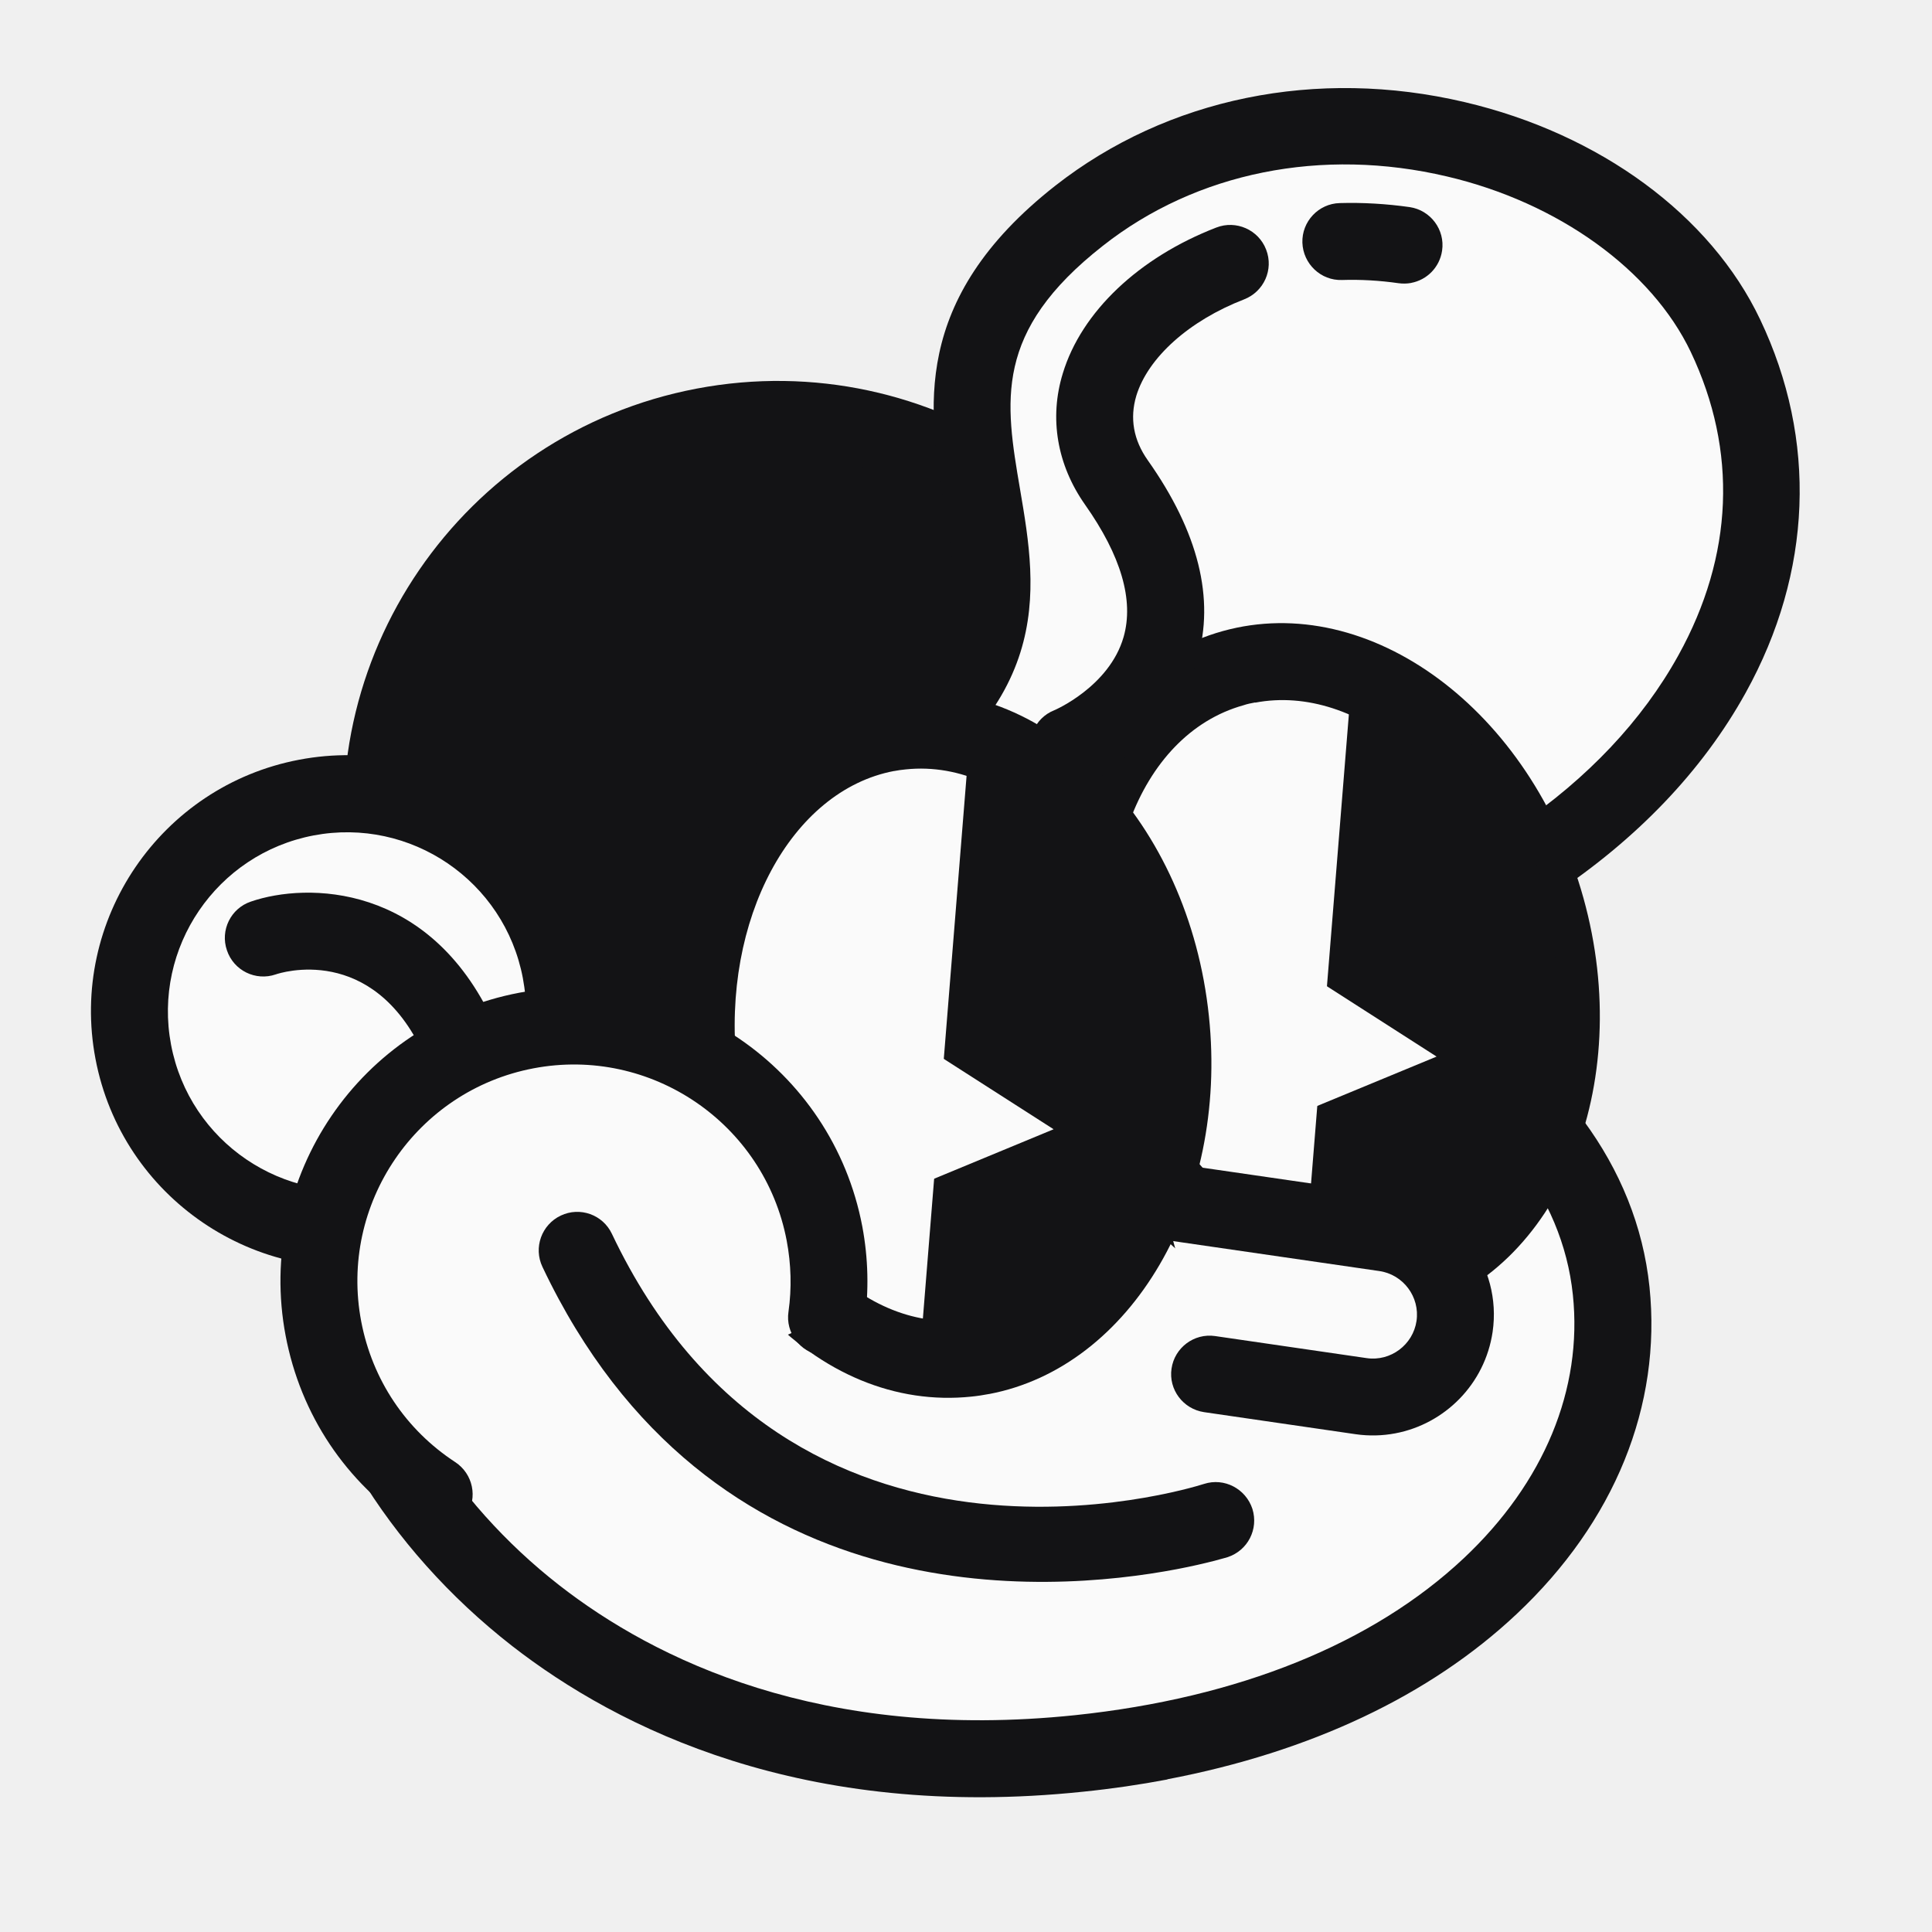
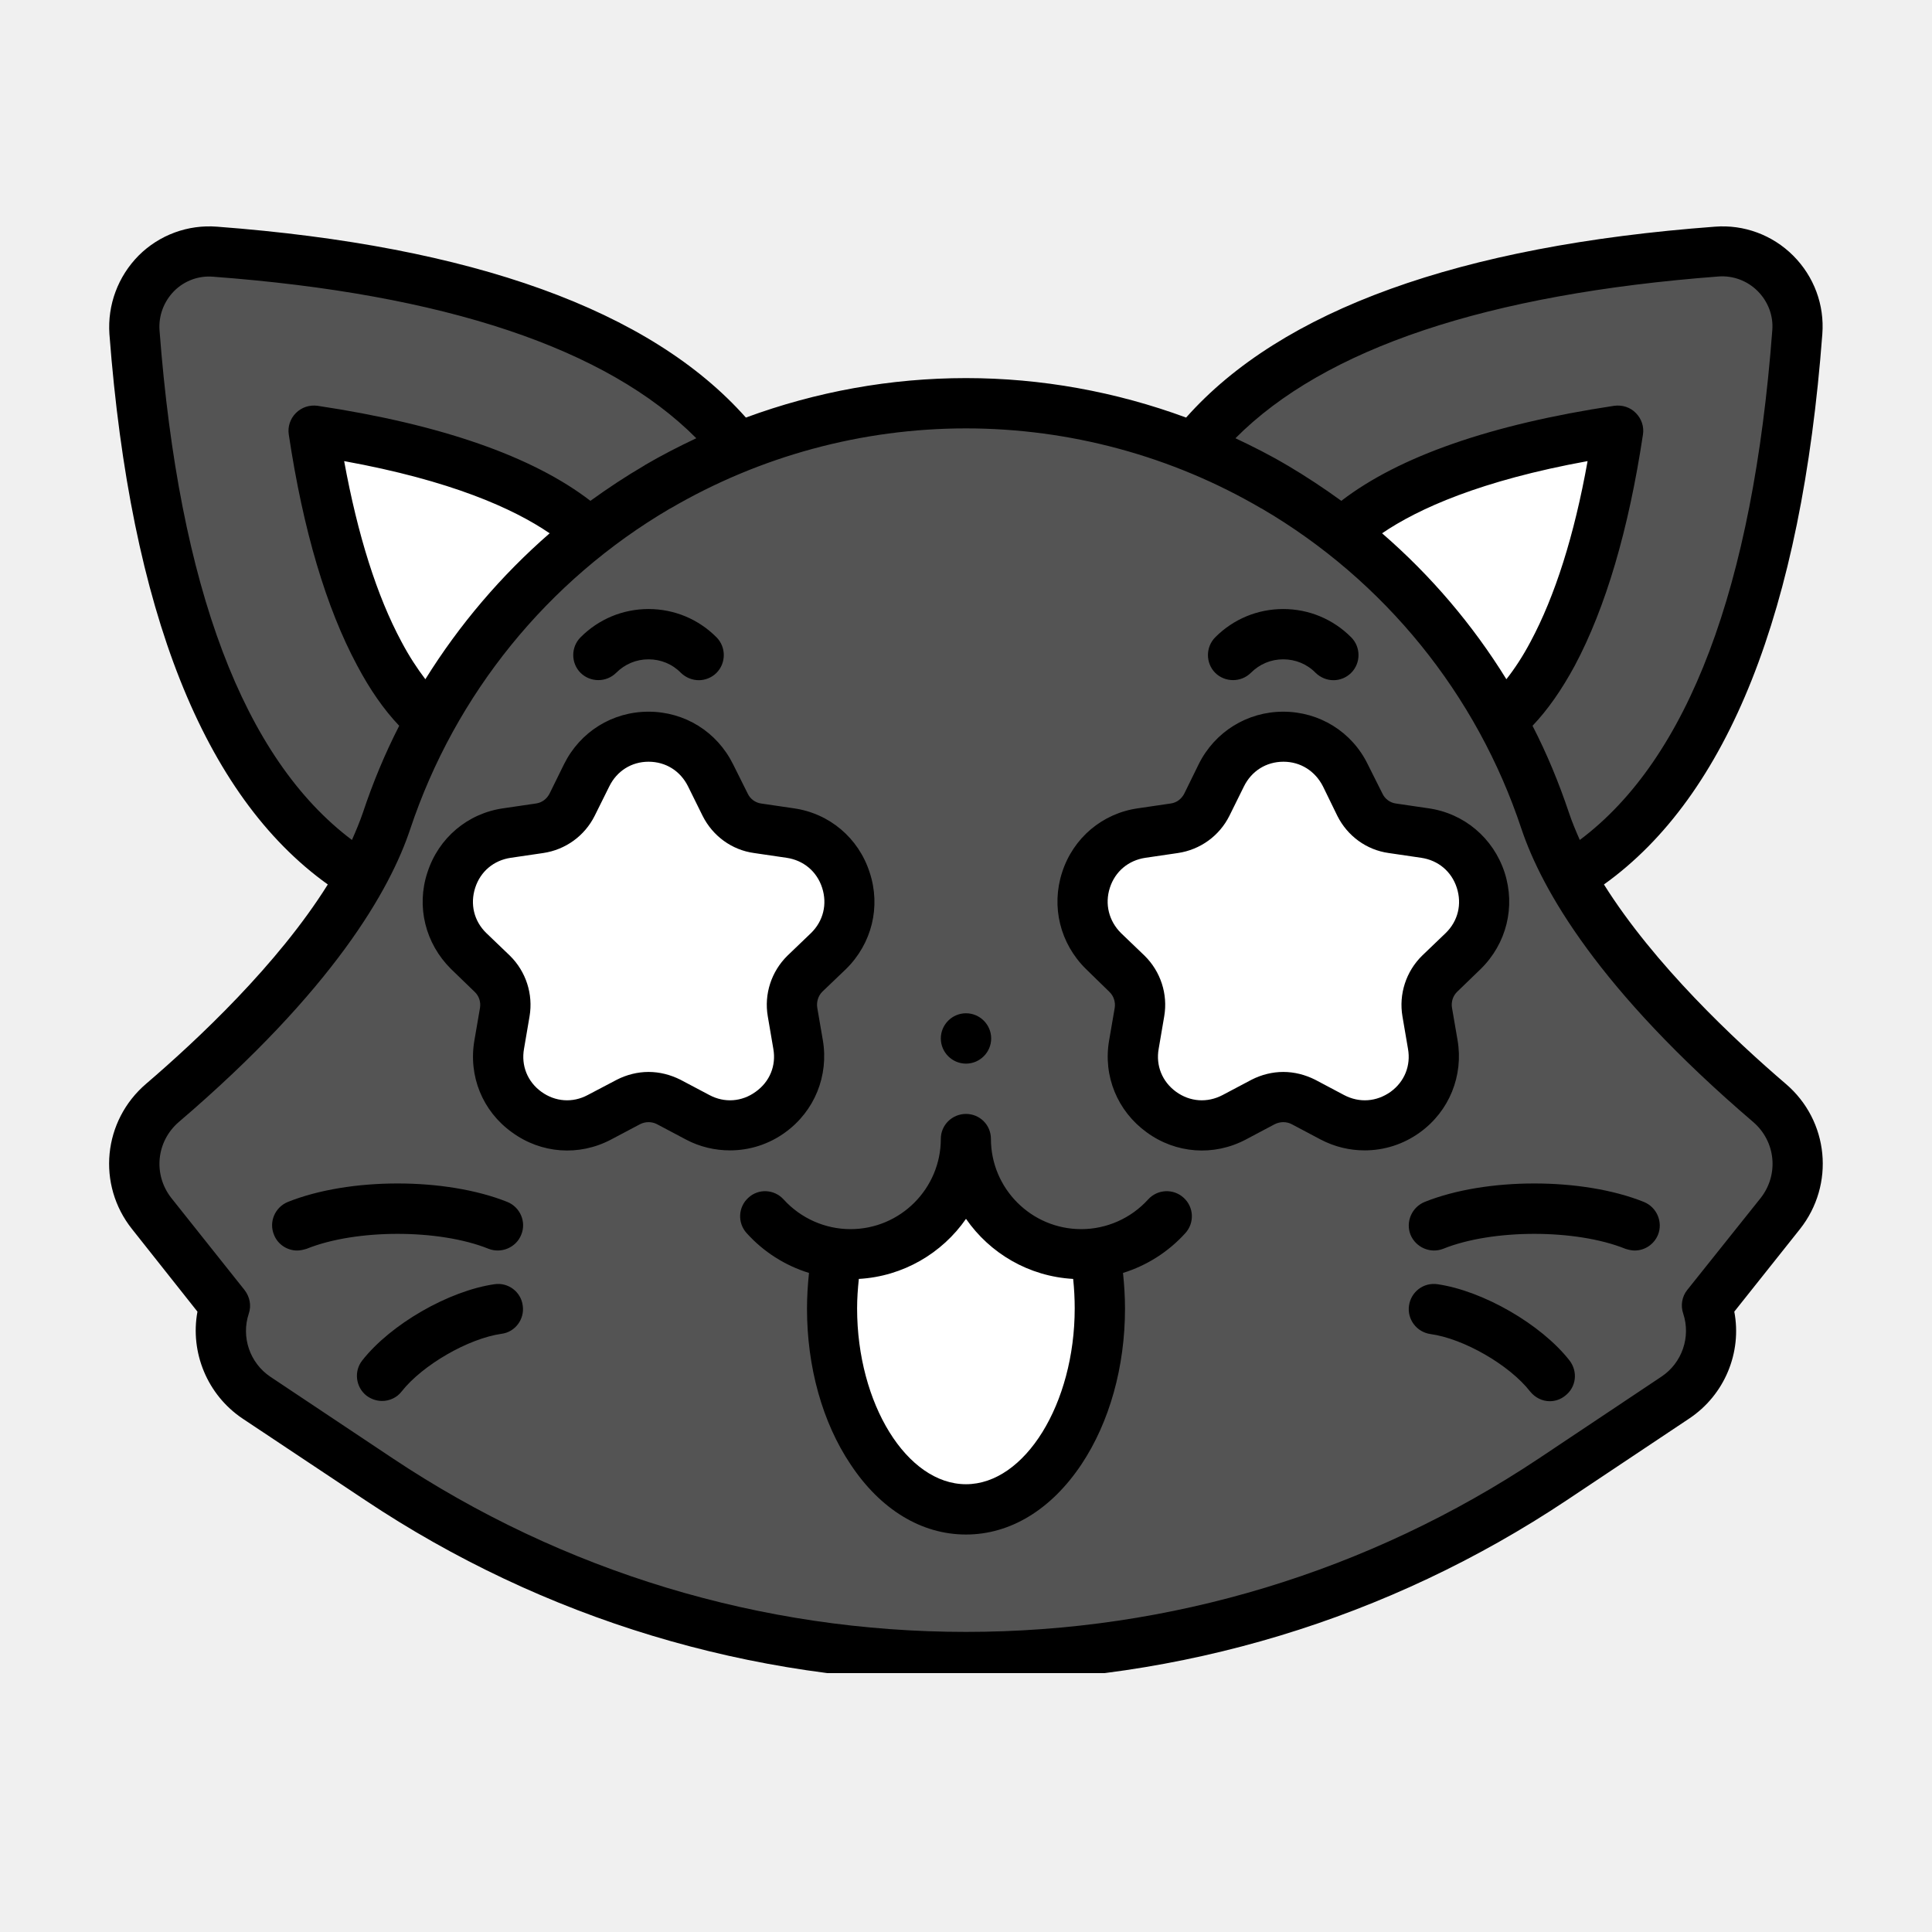
- <svg xmlns="http://www.w3.org/2000/svg" width="26" height="26" viewBox="0 0 26 26" fill="none">
-   <path d="M15.396 18.659C17.689 18.224 19.106 15.546 18.562 12.679C18.017 9.812 15.717 7.84 13.424 8.276C11.131 8.711 9.713 11.389 10.258 14.256C10.802 17.123 13.102 19.095 15.396 18.659Z" fill="#FAFAFA" />
-   <path d="M15.492 19.168C12.921 19.656 10.346 17.495 9.749 14.352C9.152 11.21 10.759 8.255 13.327 7.767C15.895 7.28 18.473 9.44 19.07 12.582C19.666 15.725 18.06 18.68 15.492 19.168ZM13.52 8.784C11.511 9.166 10.275 11.576 10.766 14.159C11.256 16.742 13.29 18.532 15.299 18.151C17.307 17.769 18.543 15.359 18.053 12.776C17.562 10.192 15.529 8.403 13.52 8.784Z" fill="#131315" />
-   <path d="M11.442 16.123C14.326 15.575 16.223 12.806 15.678 9.939C15.134 7.072 12.354 5.191 9.47 5.739C6.586 6.287 4.689 9.055 5.234 11.922C5.778 14.79 8.558 16.67 11.442 16.123Z" fill="#131315" />
-   <path d="M11.539 16.631C8.378 17.231 5.322 15.161 4.725 12.019C4.129 8.876 6.214 5.831 9.374 5.23C12.534 4.63 15.59 6.7 16.187 9.842C16.784 12.985 14.699 16.031 11.539 16.631ZM9.567 6.247C6.969 6.741 5.252 9.243 5.742 11.826C6.233 14.409 8.747 16.107 11.345 15.614C13.944 15.12 15.661 12.619 15.17 10.036C14.68 7.452 12.165 5.754 9.567 6.247Z" fill="#131315" />
-   <path d="M21.684 17.373C21.978 20.183 19.439 23.086 14.521 23.598C8.185 24.259 4.726 20.14 4.414 17.146C4.101 14.153 9.123 13.207 13.39 12.76C17.658 12.316 21.371 14.379 21.684 17.373Z" fill="#FAFAFA" />
-   <path d="M15.712 23.947C15.343 24.017 14.967 24.072 14.576 24.112C10.811 24.506 8.32 23.261 6.891 22.15C5.203 20.834 4.086 18.984 3.899 17.199C3.733 15.6 4.775 14.362 7.001 13.513C8.499 12.941 10.511 12.538 13.337 12.243C17.883 11.77 21.856 14.045 22.198 17.318C22.364 18.916 21.729 20.481 20.41 21.721C19.241 22.821 17.631 23.579 15.709 23.945L15.712 23.947ZM10.121 13.742C9.025 13.95 8.123 14.193 7.369 14.48C4.76 15.474 4.886 16.691 4.927 17.091C5.083 18.579 6.077 20.205 7.527 21.334C8.804 22.329 11.045 23.439 14.468 23.082C16.666 22.851 18.476 22.12 19.701 20.968C20.78 19.952 21.3 18.695 21.167 17.426C20.886 14.722 17.421 12.859 13.443 13.274C12.172 13.408 11.072 13.561 10.121 13.742Z" fill="#131315" />
-   <path d="M15.475 13.389C21.558 12.674 25.039 8.341 23.22 4.516C21.975 1.9 17.488 0.576 14.523 2.899C10.889 5.746 15.863 8.042 11.221 10.699C10.505 11.108 11.613 13.625 15.474 13.387C18.265 13.215 16.232 12.455 15.474 13.387L15.475 13.389Z" fill="#FAFAFA" />
-   <path d="M16.487 13.797C16.228 13.847 15.905 13.882 15.507 13.907C15.507 13.907 15.505 13.908 15.502 13.908C12.646 14.082 10.941 12.817 10.567 11.568C10.395 10.995 10.547 10.492 10.963 10.255C13.092 9.037 12.922 8.031 12.705 6.763C12.498 5.549 12.24 4.038 14.202 2.499C15.711 1.317 17.72 0.906 19.71 1.374C21.533 1.802 23.021 2.897 23.687 4.299C24.459 5.92 24.389 7.703 23.493 9.322C22.324 11.435 19.938 13.005 16.963 13.665C16.836 13.718 16.679 13.764 16.485 13.8L16.487 13.797ZM16.147 12.447C16.495 12.381 16.828 12.413 17.047 12.514C17.076 12.527 17.103 12.543 17.129 12.559C19.632 11.92 21.612 10.583 22.588 8.817C23.329 7.477 23.386 6.068 22.754 4.737C22.228 3.633 20.971 2.726 19.474 2.375C17.791 1.978 16.101 2.317 14.843 3.307C13.367 4.464 13.526 5.401 13.727 6.582C13.964 7.973 14.232 9.547 11.534 11.116C11.535 11.2 11.576 11.419 11.805 11.71C12.044 12.012 12.984 12.964 15.244 12.882C15.505 12.648 15.832 12.51 16.145 12.45L16.147 12.447Z" fill="#131315" />
-   <path d="M18.871 17.173C20.571 16.7 21.441 14.486 20.813 12.228C20.185 9.97 18.297 8.522 16.596 8.995C14.896 9.468 14.026 11.682 14.654 13.941C15.282 16.199 17.17 17.646 18.871 17.173Z" fill="#FAFAFA" />
-   <path d="M18.764 17.725C17.853 17.898 16.896 17.642 16.045 16.987C15.16 16.309 14.489 15.275 14.153 14.075C13.449 11.545 14.483 9.041 16.455 8.493C18.427 7.945 20.605 9.554 21.309 12.084C22.013 14.613 20.979 17.117 19.008 17.665C18.925 17.689 18.845 17.707 18.763 17.722L18.764 17.725ZM16.893 9.453C16.839 9.463 16.786 9.473 16.734 9.491C15.31 9.888 14.602 11.819 15.152 13.798C15.426 14.781 15.968 15.624 16.674 16.167C17.337 16.676 18.067 16.856 18.73 16.672C20.153 16.275 20.861 14.344 20.312 12.365C19.781 10.459 18.274 9.193 16.891 9.456L16.893 9.453Z" fill="#131315" />
-   <path d="M17.534 17.284C17.743 17.318 17.958 17.325 18.175 17.302C19.931 17.118 21.157 15.081 20.914 12.749C20.713 10.83 19.582 9.314 18.207 8.938L17.534 17.284Z" fill="#131315" />
-   <path d="M19.333 14.219L17.351 12.948L17.157 15.119L19.333 14.219Z" fill="#FAFAFA" />
-   <path d="M15.756 13.726C15.513 11.394 13.892 9.653 12.136 9.836C10.381 10.02 9.155 12.058 9.399 14.39C9.642 16.721 11.262 18.462 13.018 18.279C14.774 18.096 16 16.057 15.756 13.726Z" fill="#FAFAFA" />
-   <path d="M13.315 18.759C13.236 18.774 13.154 18.787 13.072 18.795C12.056 18.901 11.058 18.487 10.261 17.632C9.503 16.815 9.012 15.686 8.882 14.446C8.61 11.835 10.044 9.539 12.082 9.326C14.117 9.113 15.997 11.064 16.269 13.675C16.532 16.181 15.219 18.398 13.312 18.76L13.315 18.759ZM12.031 10.376C10.651 10.638 9.71 12.368 9.915 14.337C10.021 15.354 10.414 16.273 11.02 16.924C11.589 17.538 12.281 17.836 12.963 17.765C14.435 17.609 15.452 15.825 15.241 13.781C15.027 11.738 13.66 10.201 12.19 10.354C12.136 10.359 12.082 10.367 12.029 10.377L12.031 10.376Z" fill="#131315" />
-   <path d="M12.378 18.263C12.587 18.297 12.802 18.304 13.019 18.281C14.775 18.097 16 16.06 15.758 13.728C15.557 11.809 14.426 10.293 13.05 9.917L12.378 18.263Z" fill="#131315" />
-   <path d="M14.179 15.197L12.197 13.927L12.003 16.098L14.179 15.197Z" fill="#FAFAFA" />
-   <path d="M5.215 16.483C6.803 16.182 7.846 14.65 7.544 13.062C7.243 11.473 5.711 10.431 4.123 10.732C2.534 11.034 1.492 12.566 1.793 14.154C2.095 15.742 3.627 16.785 5.215 16.483Z" fill="#FAFAFA" />
-   <path d="M5.311 16.992C3.445 17.346 1.639 16.116 1.285 14.25C0.93 12.384 2.16 10.578 4.026 10.224C5.892 9.869 7.698 11.099 8.053 12.965C8.407 14.831 7.177 16.637 5.311 16.992ZM4.22 11.243C2.915 11.491 2.054 12.753 2.302 14.06C2.55 15.367 3.812 16.225 5.119 15.977C6.426 15.729 7.284 14.468 7.036 13.161C6.788 11.854 5.527 10.995 4.22 11.243Z" fill="#131315" />
-   <path d="M5.842 20.11C5.09 19.618 4.533 18.833 4.352 17.88C3.999 16.018 5.22 14.222 7.083 13.868C8.947 13.514 10.741 14.736 11.095 16.599C11.167 16.981 11.174 17.361 11.122 17.727" fill="#FAFAFA" />
-   <path d="M5.939 20.618C5.812 20.642 5.676 20.618 5.559 20.543C4.654 19.951 4.046 19.039 3.844 17.976C3.438 15.838 4.846 13.766 6.987 13.36C9.128 12.953 11.197 14.362 11.604 16.503C11.685 16.933 11.695 17.371 11.634 17.801C11.593 18.083 11.33 18.28 11.048 18.239C10.767 18.198 10.569 17.935 10.611 17.653C10.656 17.336 10.647 17.014 10.587 16.696C10.287 15.117 8.759 14.077 7.18 14.377C5.601 14.677 4.561 16.204 4.861 17.783C5.01 18.566 5.459 19.24 6.127 19.677C6.365 19.834 6.433 20.153 6.276 20.394C6.197 20.517 6.072 20.593 5.939 20.618Z" fill="#131315" />
-   <path d="M15.833 21.118C14.104 21.446 9.55 21.795 7.3 17.049C7.177 16.79 7.288 16.482 7.546 16.359C7.805 16.236 8.113 16.346 8.235 16.605C10.642 21.677 15.977 20.042 16.203 19.97C16.476 19.882 16.765 20.035 16.854 20.305C16.94 20.579 16.792 20.867 16.519 20.956C16.506 20.959 16.253 21.038 15.833 21.118Z" fill="#131315" />
-   <path d="M15.639 16.155L18.635 16.59C19.239 16.678 19.662 17.243 19.574 17.847C19.486 18.451 18.921 18.875 18.317 18.787L16.277 18.489" fill="#FAFAFA" />
-   <path d="M18.779 19.289C18.606 19.322 18.425 19.327 18.244 19.301L16.204 19.004C15.922 18.962 15.724 18.7 15.766 18.418C15.807 18.136 16.07 17.939 16.352 17.98L18.392 18.277C18.714 18.324 19.016 18.098 19.063 17.776C19.11 17.453 18.884 17.151 18.561 17.105L15.566 16.67C15.284 16.628 15.086 16.366 15.128 16.084C15.169 15.802 15.432 15.605 15.713 15.646L18.709 16.081C19.598 16.21 20.216 17.038 20.087 17.924C19.983 18.628 19.442 19.163 18.779 19.289Z" fill="#131315" />
-   <path d="M14.477 10.547C14.24 10.592 13.995 10.464 13.901 10.232C13.793 9.968 13.922 9.664 14.186 9.559C14.191 9.558 14.929 9.241 15.121 8.572C15.262 8.079 15.088 7.48 14.601 6.79C14.226 6.256 14.117 5.628 14.303 5.024C14.554 4.197 15.326 3.465 16.369 3.062C16.634 2.959 16.936 3.091 17.039 3.359C17.143 3.626 17.01 3.925 16.742 4.029C16.006 4.314 15.45 4.809 15.292 5.326C15.202 5.628 15.253 5.921 15.447 6.195C16.128 7.159 16.352 8.06 16.113 8.871C15.776 10.021 14.623 10.5 14.574 10.52C14.543 10.534 14.51 10.543 14.477 10.549L14.477 10.547Z" fill="#131315" />
-   <path d="M18.99 3.808C18.934 3.818 18.876 3.819 18.819 3.811C18.567 3.775 18.311 3.76 18.06 3.768C17.775 3.778 17.537 3.551 17.527 3.266C17.518 2.981 17.744 2.74 18.03 2.733C18.341 2.724 18.658 2.743 18.97 2.787C19.251 2.828 19.449 3.091 19.407 3.373C19.374 3.598 19.203 3.767 18.992 3.807L18.99 3.808Z" fill="#131315" />
-   <path d="M6.266 14.476C6.038 14.52 5.802 14.404 5.7 14.184C5.01 12.687 3.765 13.094 3.711 13.113C3.441 13.206 3.145 13.062 3.054 12.789C2.961 12.52 3.105 12.224 3.377 12.133C4.129 11.874 5.777 11.883 6.64 13.752C6.76 14.011 6.648 14.32 6.386 14.44C6.347 14.458 6.305 14.472 6.264 14.479L6.266 14.476Z" fill="#131315" />
+ <svg xmlns="http://www.w3.org/2000/svg" width="40" zoomAndPan="magnify" viewBox="0 0 30 30" height="40" preserveAspectRatio="xMidYMid meet" version="1.0">
+   <defs>
+     <clipPath id="6a9fa9a83b">
+       <path d="M 2 3.48 L 28 3.48 L 28 15 L 2 15 Z M 2 3.48 " clip-rule="nonzero" />
+     </clipPath>
+     <clipPath id="5d0eae629b">
+       <path d="M 2 6 L 28 6 L 28 25.98 L 2 25.98 Z M 2 6 " clip-rule="nonzero" />
+     </clipPath>
+     <clipPath id="442e2a3005">
+       <path d="M 1.492 3.48 L 28.348 3.48 L 28.348 25.98 L 1.492 25.98 Z M 1.492 3.48 " clip-rule="nonzero" />
+     </clipPath>
+   </defs>
+   <g clip-path="url(#6a9fa9a83b)">
+     <path fill="#545454" d="M 27.91 5.16 C 27.5 10.547 25.609 16.438 18.293 13.523 C 15.379 6.203 21.266 4.312 26.656 3.906 C 27.367 3.852 27.961 4.445 27.91 5.16 Z M 2.09 5.16 C 2.496 10.547 4.387 16.438 11.707 13.523 C 14.621 6.203 8.73 4.312 3.34 3.906 C 2.629 3.852 2.035 4.445 2.09 5.16 Z M 2.09 5.16 " fill-opacity="1" fill-rule="nonzero" />
+   </g>
+   <path fill="#ffffff" d="M 8.207 11.699 C 7.434 11.699 6.617 11.512 5.891 10.148 C 5.43 9.293 5.09 8.133 4.871 6.688 C 8.09 7.168 9.188 8.156 9.559 8.754 C 10.012 9.477 9.918 10.512 9.66 11.477 C 9.121 11.625 8.637 11.699 8.207 11.699 Z M 21.793 11.699 C 22.566 11.699 23.379 11.512 24.109 10.148 C 24.57 9.293 24.91 8.133 25.129 6.688 C 21.91 7.168 20.812 8.156 20.438 8.754 C 19.984 9.477 20.078 10.512 20.34 11.477 C 20.875 11.625 21.363 11.699 21.793 11.699 Z M 21.793 11.699 " fill-opacity="1" fill-rule="nonzero" />
+   <g clip-path="url(#5d0eae629b)">
+     <path fill="#545454" d="M 2.523 17.125 C 3.645 16.168 5.441 14.434 6.004 12.746 C 6.746 10.512 8.27 8.695 10.207 7.562 C 10.207 7.562 10.207 7.559 10.207 7.559 C 11.629 6.73 13.273 6.262 15 6.262 C 16.727 6.262 18.367 6.73 19.789 7.559 C 19.789 7.559 19.789 7.562 19.789 7.562 C 21.73 8.695 23.25 10.512 23.996 12.746 C 24.559 14.434 26.355 16.168 27.477 17.125 C 27.984 17.559 28.059 18.316 27.645 18.844 L 26.504 20.273 C 26.684 20.805 26.48 21.391 26.016 21.699 L 24.117 22.969 C 21.414 24.766 18.242 25.727 15 25.727 C 11.754 25.727 8.582 24.766 5.883 22.969 L 3.984 21.699 C 3.516 21.391 3.316 20.805 3.492 20.273 L 2.355 18.844 C 1.938 18.32 2.012 17.559 2.523 17.125 Z M 2.523 17.125 " fill-opacity="1" fill-rule="nonzero" />
+   </g>
+   <path fill="#ffffff" d="M 16.996 19.461 C 17.051 19.734 17.078 20.02 17.078 20.316 C 17.078 22.039 16.148 23.438 15 23.438 C 13.852 23.438 12.922 22.039 12.922 20.316 C 12.922 20.02 12.949 19.734 13 19.461 C 13.07 19.469 13.137 19.477 13.207 19.477 C 14.199 19.477 15 18.672 15 17.684 C 15 18.676 15.801 19.477 16.789 19.477 C 16.859 19.477 16.93 19.469 16.996 19.461 Z M 16.996 19.461 " fill-opacity="1" fill-rule="nonzero" />
+   <path fill="#ffffff" d="M 11.035 12.039 L 11.258 12.492 C 11.355 12.691 11.547 12.828 11.766 12.863 L 12.27 12.934 C 13.148 13.062 13.5 14.145 12.863 14.766 L 12.5 15.121 C 12.34 15.273 12.27 15.496 12.305 15.715 L 12.391 16.219 C 12.543 17.094 11.621 17.762 10.836 17.348 L 10.383 17.113 C 10.188 17.008 9.953 17.008 9.758 17.113 L 9.309 17.348 C 8.52 17.762 7.602 17.094 7.75 16.219 L 7.836 15.715 C 7.875 15.496 7.801 15.273 7.645 15.121 L 7.277 14.766 C 6.641 14.145 6.992 13.062 7.875 12.934 L 8.379 12.863 C 8.598 12.828 8.785 12.691 8.883 12.492 L 9.109 12.039 C 9.504 11.238 10.641 11.238 11.035 12.039 Z M 18.965 12.039 L 18.738 12.492 C 18.641 12.691 18.453 12.828 18.234 12.863 L 17.73 12.934 C 16.848 13.062 16.496 14.145 17.133 14.766 L 17.5 15.121 C 17.656 15.273 17.73 15.496 17.691 15.715 L 17.605 16.219 C 17.457 17.094 18.375 17.762 19.164 17.348 L 19.613 17.113 C 19.809 17.008 20.043 17.008 20.238 17.113 L 20.691 17.348 C 21.477 17.762 22.398 17.094 22.246 16.219 L 22.16 15.715 C 22.125 15.496 22.195 15.273 22.355 15.121 L 22.719 14.766 C 23.355 14.145 23.004 13.062 22.125 12.934 L 21.621 12.863 C 21.402 12.828 21.211 12.691 21.113 12.492 L 20.891 12.039 C 20.496 11.238 19.359 11.238 18.965 12.039 Z M 18.965 12.039 " fill-opacity="1" fill-rule="nonzero" />
+   <g clip-path="url(#442e2a3005)">
+     <path fill="#000000" d="M 27.727 16.828 C 26.938 16.152 25.688 14.98 24.906 13.734 C 26.832 12.355 27.973 9.484 28.297 5.188 C 28.332 4.734 28.168 4.293 27.844 3.969 C 27.523 3.648 27.078 3.484 26.629 3.52 C 22.656 3.816 19.898 4.816 18.418 6.484 C 17.328 6.082 16.168 5.871 15 5.871 C 13.828 5.871 12.672 6.082 11.582 6.484 C 10.102 4.816 7.34 3.82 3.371 3.52 C 2.918 3.484 2.473 3.648 2.152 3.969 C 1.832 4.293 1.668 4.734 1.699 5.188 C 2.027 9.484 3.164 12.355 5.09 13.734 C 4.312 14.98 3.059 16.152 2.27 16.828 C 1.598 17.402 1.5 18.395 2.051 19.086 L 3.066 20.367 C 2.949 21 3.219 21.66 3.766 22.027 L 5.668 23.293 C 8.438 25.141 11.668 26.117 15 26.117 C 18.332 26.117 21.559 25.141 24.332 23.293 L 26.23 22.027 C 26.781 21.66 27.051 21 26.93 20.367 L 27.949 19.086 C 28.496 18.395 28.402 17.402 27.727 16.828 Z M 26.688 4.293 C 26.91 4.277 27.133 4.359 27.293 4.52 C 27.453 4.68 27.539 4.902 27.52 5.129 C 27.219 9.121 26.215 11.781 24.531 13.043 C 24.469 12.902 24.41 12.762 24.363 12.621 C 24.207 12.156 24.02 11.703 23.797 11.27 C 24.035 11.02 24.25 10.711 24.453 10.336 C 24.93 9.441 25.289 8.23 25.512 6.746 C 25.531 6.625 25.488 6.5 25.402 6.414 C 25.316 6.324 25.191 6.285 25.066 6.301 C 23.152 6.59 21.727 7.086 20.828 7.777 C 20.559 7.582 20.281 7.398 19.992 7.227 C 19.988 7.227 19.988 7.227 19.984 7.223 C 19.727 7.07 19.457 6.934 19.184 6.805 C 20.57 5.41 23.09 4.566 26.688 4.293 Z M 23.391 10.547 C 22.867 9.699 22.219 8.938 21.461 8.281 C 22.023 7.898 22.996 7.461 24.652 7.16 C 24.445 8.316 24.145 9.258 23.766 9.965 C 23.648 10.188 23.523 10.379 23.391 10.547 Z M 2.477 5.129 C 2.461 4.902 2.543 4.684 2.703 4.52 C 2.863 4.359 3.086 4.277 3.312 4.297 C 6.906 4.566 9.426 5.41 10.812 6.805 C 10.539 6.934 10.273 7.07 10.012 7.223 C 10.012 7.227 10.008 7.227 10.008 7.227 C 9.715 7.398 9.438 7.582 9.168 7.777 C 8.27 7.086 6.848 6.59 4.93 6.301 C 4.805 6.285 4.684 6.324 4.594 6.414 C 4.508 6.5 4.465 6.625 4.484 6.746 C 4.707 8.234 5.066 9.441 5.547 10.336 C 5.746 10.711 5.961 11.02 6.199 11.27 C 5.977 11.703 5.789 12.156 5.633 12.625 C 5.586 12.762 5.527 12.902 5.465 13.043 C 3.785 11.781 2.781 9.125 2.477 5.129 Z M 6.605 10.547 C 6.477 10.379 6.352 10.188 6.234 9.965 C 5.852 9.254 5.555 8.312 5.344 7.16 C 7 7.461 7.969 7.895 8.535 8.281 C 7.781 8.938 7.133 9.699 6.605 10.547 Z M 27.34 18.602 L 26.199 20.031 C 26.117 20.133 26.094 20.273 26.137 20.398 C 26.258 20.762 26.117 21.164 25.801 21.375 L 23.898 22.645 C 21.254 24.406 18.176 25.34 15 25.34 C 11.82 25.34 8.742 24.406 6.098 22.645 L 4.199 21.379 C 3.879 21.164 3.742 20.762 3.863 20.398 C 3.906 20.273 3.879 20.137 3.797 20.031 L 2.66 18.602 C 2.375 18.238 2.426 17.723 2.777 17.422 C 5.18 15.367 6.059 13.812 6.371 12.871 C 7.07 10.777 8.504 9.012 10.402 7.898 C 10.406 7.898 10.406 7.895 10.41 7.895 C 11.801 7.082 13.387 6.652 15 6.652 C 16.609 6.652 18.199 7.082 19.586 7.895 C 19.59 7.895 19.59 7.895 19.594 7.898 C 21.496 9.012 22.93 10.777 23.625 12.871 C 23.941 13.812 24.82 15.367 27.223 17.422 C 27.574 17.723 27.625 18.238 27.34 18.602 Z M 9.016 10.449 C 8.863 10.297 8.863 10.047 9.016 9.895 C 9.297 9.613 9.672 9.457 10.07 9.457 C 10.469 9.457 10.844 9.613 11.125 9.895 C 11.277 10.047 11.277 10.297 11.125 10.449 C 11.051 10.523 10.949 10.562 10.852 10.562 C 10.75 10.562 10.652 10.523 10.574 10.449 C 10.441 10.312 10.262 10.238 10.07 10.238 C 9.879 10.238 9.703 10.312 9.566 10.449 C 9.414 10.598 9.168 10.598 9.016 10.449 Z M 18.871 10.449 C 18.719 10.297 18.719 10.047 18.871 9.895 C 19.152 9.613 19.527 9.457 19.926 9.457 C 20.324 9.457 20.699 9.613 20.98 9.895 C 21.133 10.047 21.133 10.297 20.98 10.449 C 20.906 10.523 20.805 10.562 20.707 10.562 C 20.605 10.562 20.508 10.523 20.43 10.449 C 20.297 10.312 20.117 10.238 19.926 10.238 C 19.734 10.238 19.559 10.312 19.422 10.449 C 19.27 10.598 19.023 10.598 18.871 10.449 Z M 8.094 19.172 C 8.016 19.371 7.785 19.469 7.586 19.391 C 6.82 19.082 5.527 19.082 4.762 19.391 C 4.711 19.406 4.664 19.418 4.613 19.418 C 4.461 19.418 4.312 19.324 4.254 19.172 C 4.172 18.973 4.27 18.746 4.469 18.664 C 5.426 18.281 6.922 18.281 7.879 18.664 C 8.078 18.746 8.176 18.973 8.094 19.172 Z M 8.117 20.273 C 8.148 20.484 8 20.684 7.789 20.711 C 7.27 20.785 6.562 21.195 6.238 21.605 C 6.164 21.703 6.047 21.754 5.934 21.754 C 5.848 21.754 5.766 21.727 5.691 21.672 C 5.523 21.539 5.492 21.293 5.625 21.125 C 6.066 20.562 6.969 20.043 7.68 19.941 C 7.891 19.91 8.09 20.059 8.117 20.273 Z M 25.746 19.172 C 25.684 19.324 25.539 19.418 25.383 19.418 C 25.336 19.418 25.285 19.406 25.238 19.391 C 24.473 19.082 23.176 19.082 22.41 19.391 C 22.211 19.469 21.984 19.371 21.902 19.172 C 21.824 18.973 21.922 18.746 22.121 18.664 C 23.074 18.281 24.574 18.281 25.527 18.664 C 25.727 18.746 25.824 18.973 25.746 19.172 Z M 24.371 21.125 C 24.504 21.297 24.477 21.539 24.305 21.672 C 24.234 21.73 24.148 21.758 24.066 21.758 C 23.949 21.758 23.836 21.703 23.758 21.605 C 23.438 21.195 22.727 20.785 22.211 20.715 C 21.996 20.684 21.848 20.484 21.879 20.273 C 21.91 20.059 22.105 19.91 22.32 19.941 C 23.027 20.043 23.93 20.562 24.371 21.125 Z M 17.828 18.625 C 17.562 18.918 17.184 19.086 16.789 19.086 C 16.016 19.086 15.387 18.457 15.387 17.684 C 15.387 17.469 15.215 17.297 15 17.297 C 14.785 17.297 14.609 17.469 14.609 17.684 C 14.609 18.457 13.98 19.086 13.207 19.086 C 12.812 19.086 12.434 18.918 12.168 18.625 C 12.023 18.465 11.777 18.453 11.621 18.598 C 11.461 18.742 11.449 18.988 11.594 19.148 C 11.855 19.438 12.191 19.652 12.562 19.766 C 12.543 19.949 12.531 20.133 12.531 20.32 C 12.531 21.227 12.77 22.086 13.207 22.738 C 13.672 23.441 14.309 23.828 15 23.828 C 15.688 23.828 16.324 23.441 16.793 22.738 C 17.227 22.086 17.469 21.227 17.469 20.32 C 17.469 20.133 17.457 19.949 17.438 19.766 C 17.805 19.652 18.141 19.441 18.406 19.148 C 18.551 18.988 18.539 18.742 18.379 18.598 C 18.219 18.453 17.973 18.465 17.828 18.625 Z M 15 23.047 C 14.082 23.047 13.309 21.797 13.309 20.316 C 13.309 20.164 13.32 20.012 13.336 19.859 C 14.023 19.82 14.629 19.461 15 18.926 C 15.371 19.461 15.973 19.82 16.664 19.859 C 16.68 20.012 16.688 20.164 16.688 20.316 C 16.688 21.797 15.914 23.047 15 23.047 Z M 14.609 16.125 C 14.609 15.91 14.785 15.734 15 15.734 C 15.215 15.734 15.391 15.91 15.391 16.125 C 15.391 16.34 15.215 16.516 15 16.516 C 14.785 16.516 14.609 16.34 14.609 16.125 Z M 12.777 16.152 L 12.691 15.652 C 12.676 15.559 12.703 15.465 12.77 15.398 L 13.137 15.047 C 13.539 14.652 13.68 14.078 13.504 13.547 C 13.332 13.012 12.879 12.629 12.324 12.551 L 11.82 12.477 C 11.73 12.465 11.648 12.406 11.609 12.32 L 11.383 11.867 C 11.133 11.363 10.633 11.051 10.07 11.051 C 9.508 11.051 9.008 11.363 8.758 11.867 L 8.535 12.32 C 8.492 12.406 8.414 12.465 8.32 12.477 L 7.816 12.551 C 7.262 12.629 6.809 13.012 6.637 13.547 C 6.461 14.078 6.605 14.652 7.004 15.047 L 7.371 15.402 C 7.438 15.465 7.469 15.559 7.453 15.652 L 7.367 16.152 C 7.27 16.707 7.492 17.254 7.949 17.582 C 8.402 17.914 8.992 17.957 9.488 17.695 L 9.938 17.457 C 10.02 17.414 10.121 17.414 10.203 17.457 L 10.652 17.695 C 10.867 17.809 11.102 17.863 11.336 17.863 C 11.637 17.863 11.938 17.77 12.195 17.582 C 12.648 17.254 12.871 16.703 12.777 16.152 Z M 11.734 16.953 C 11.52 17.109 11.25 17.129 11.016 17.004 L 10.566 16.766 C 10.41 16.688 10.242 16.645 10.07 16.645 C 9.902 16.645 9.73 16.688 9.578 16.766 L 9.125 17.004 C 8.891 17.129 8.621 17.109 8.406 16.953 C 8.191 16.797 8.09 16.547 8.137 16.285 L 8.223 15.781 C 8.281 15.438 8.168 15.086 7.918 14.84 L 7.551 14.488 C 7.359 14.301 7.297 14.039 7.379 13.785 C 7.461 13.531 7.668 13.359 7.93 13.32 L 8.434 13.246 C 8.781 13.195 9.078 12.98 9.234 12.668 L 9.461 12.211 C 9.578 11.973 9.805 11.828 10.07 11.828 C 10.34 11.828 10.566 11.973 10.684 12.211 L 10.91 12.668 C 11.066 12.98 11.363 13.199 11.711 13.246 L 12.215 13.32 C 12.477 13.359 12.684 13.531 12.766 13.785 C 12.848 14.039 12.785 14.301 12.594 14.488 L 12.227 14.84 C 11.977 15.086 11.863 15.438 11.922 15.781 L 12.008 16.285 C 12.055 16.547 11.953 16.797 11.734 16.953 Z M 22.633 16.152 L 22.547 15.652 C 22.531 15.559 22.559 15.465 22.629 15.398 L 22.992 15.047 C 23.395 14.652 23.535 14.078 23.363 13.547 C 23.188 13.012 22.734 12.629 22.18 12.551 L 21.676 12.477 C 21.586 12.465 21.504 12.406 21.465 12.32 L 21.238 11.867 C 20.992 11.363 20.488 11.051 19.926 11.051 C 19.367 11.051 18.863 11.363 18.613 11.867 L 18.391 12.32 C 18.348 12.406 18.27 12.465 18.176 12.477 L 17.672 12.551 C 17.117 12.629 16.664 13.012 16.492 13.547 C 16.32 14.078 16.461 14.652 16.863 15.047 L 17.227 15.402 C 17.293 15.465 17.324 15.559 17.309 15.652 L 17.223 16.152 C 17.125 16.707 17.352 17.254 17.805 17.582 C 18.258 17.914 18.848 17.957 19.344 17.695 L 19.793 17.457 C 19.879 17.414 19.977 17.414 20.059 17.457 L 20.508 17.695 C 20.727 17.809 20.957 17.863 21.191 17.863 C 21.492 17.863 21.793 17.77 22.051 17.582 C 22.504 17.254 22.727 16.703 22.633 16.152 Z M 21.594 16.953 C 21.375 17.109 21.109 17.129 20.871 17.004 L 20.422 16.766 C 20.266 16.688 20.098 16.645 19.926 16.645 C 19.758 16.645 19.586 16.688 19.434 16.766 L 18.984 17.004 C 18.746 17.129 18.477 17.109 18.262 16.953 C 18.047 16.797 17.945 16.547 17.992 16.285 L 18.078 15.781 C 18.137 15.438 18.023 15.086 17.773 14.84 L 17.406 14.488 C 17.219 14.301 17.152 14.039 17.234 13.785 C 17.316 13.531 17.523 13.359 17.785 13.32 L 18.289 13.246 C 18.637 13.195 18.934 12.98 19.09 12.668 L 19.316 12.211 C 19.434 11.973 19.66 11.828 19.93 11.828 C 20.195 11.828 20.422 11.973 20.543 12.211 L 20.766 12.668 C 20.922 12.98 21.219 13.199 21.566 13.246 L 22.07 13.32 C 22.332 13.359 22.539 13.531 22.621 13.785 C 22.703 14.039 22.641 14.301 22.449 14.488 L 22.082 14.84 C 21.832 15.086 21.719 15.438 21.777 15.781 L 21.863 16.285 C 21.91 16.547 21.809 16.797 21.594 16.953 Z M 21.594 16.953 " fill-opacity="1" fill-rule="nonzero" />
+   </g>
</svg>
